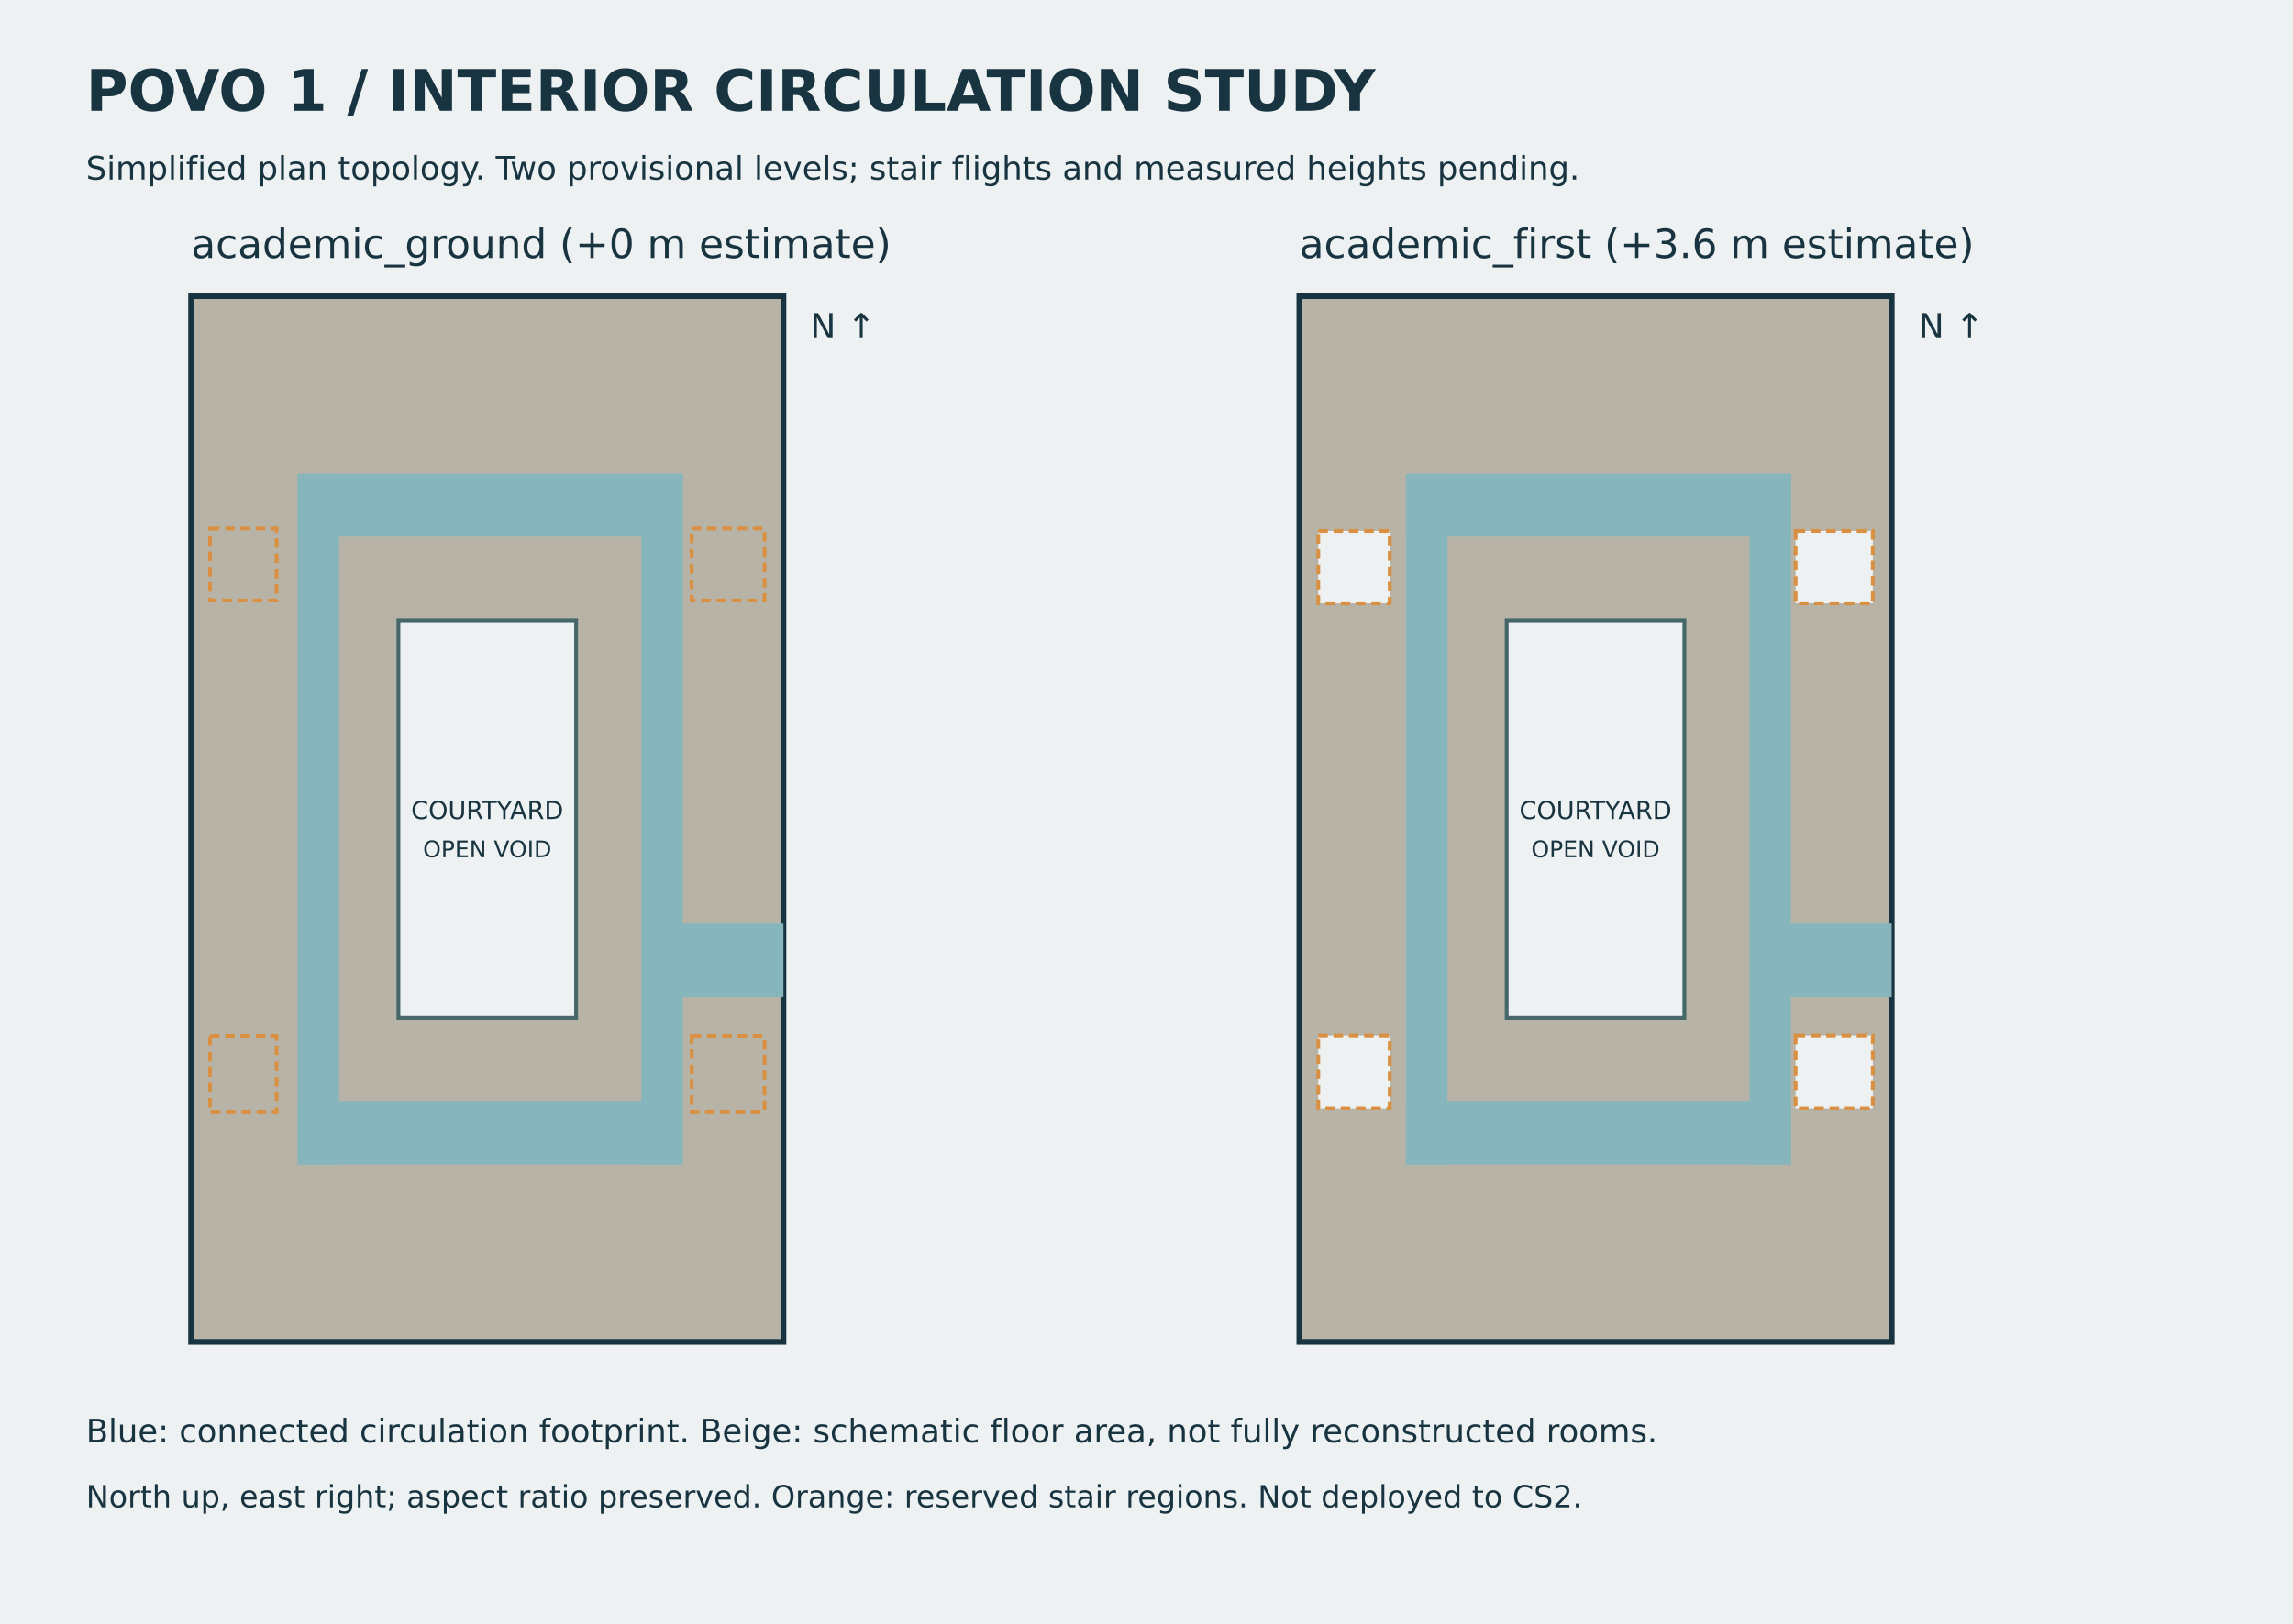
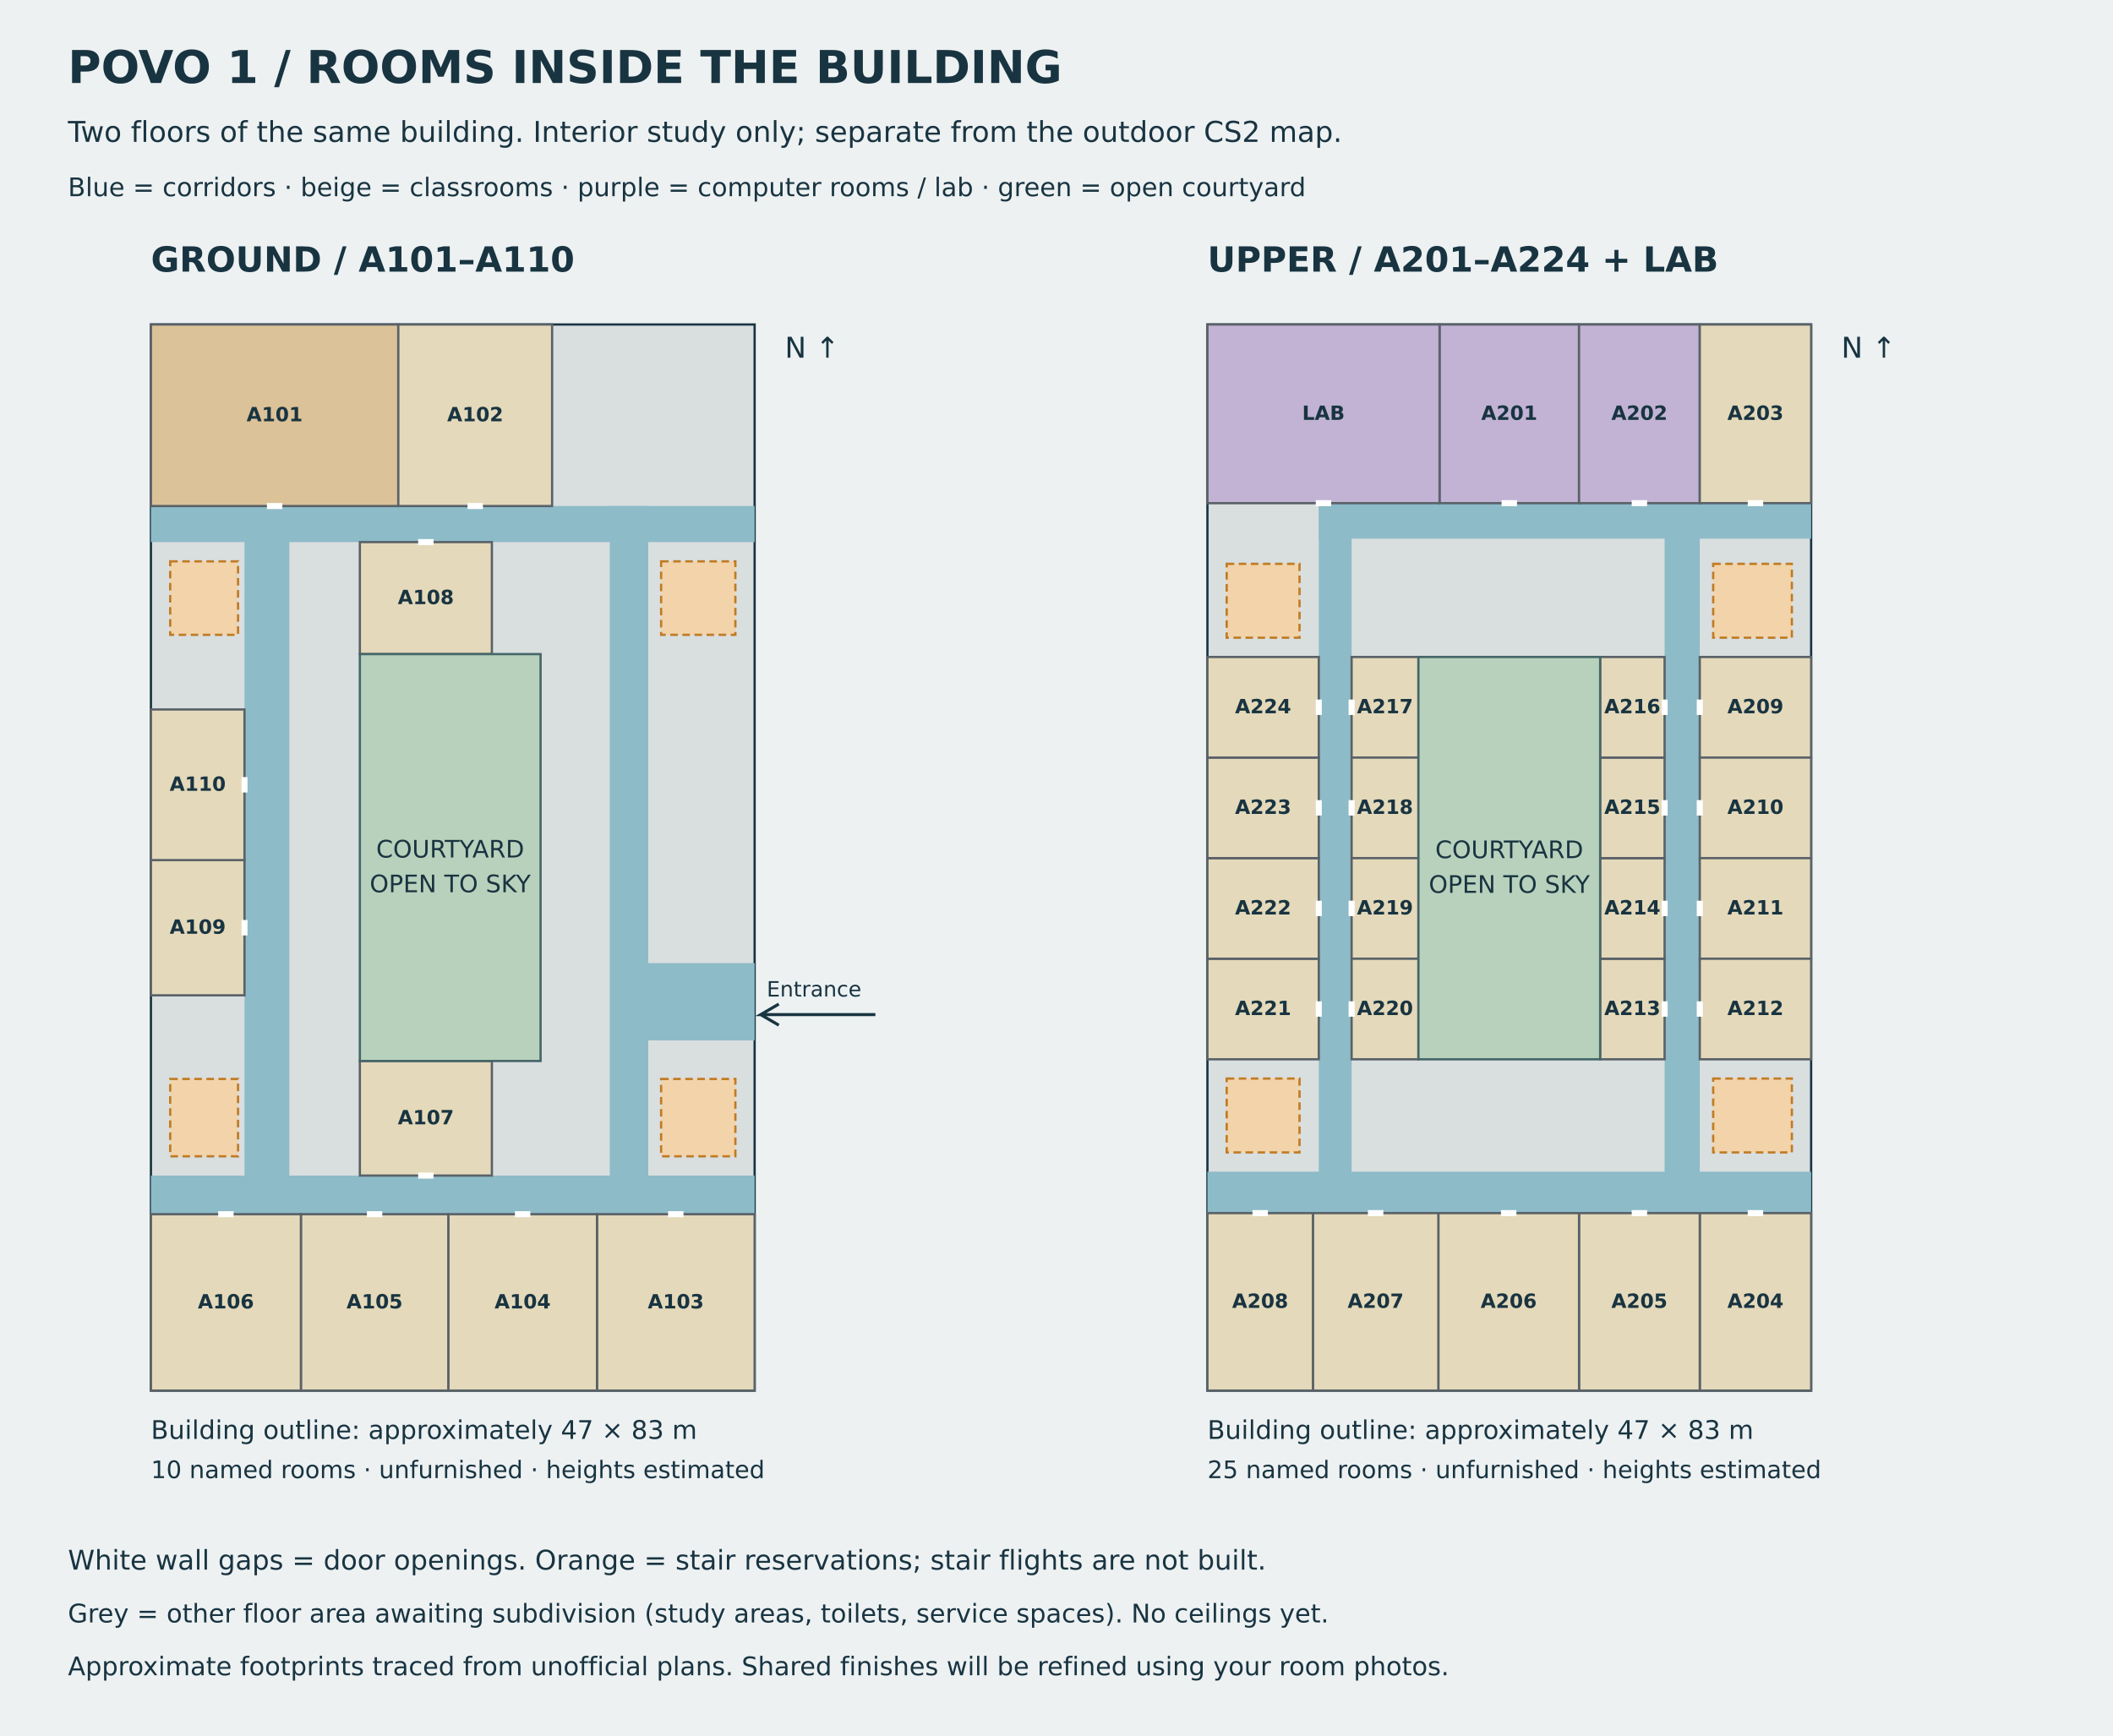
- <svg xmlns="http://www.w3.org/2000/svg" width="1200" height="850" viewBox="0 0 1200 850">
-   <rect width="1200" height="850" fill="#edf1f2" />
+ <svg xmlns="http://www.w3.org/2000/svg" width="1400" height="1150" viewBox="0 0 1400 1150">
+   <rect width="1400" height="1150" fill="#edf1f2" />
  <g font-family="DejaVu Sans, sans-serif" fill="#193441">
-     <text x="45" y="58" font-size="30" font-weight="bold">POVO 1 / INTERIOR CIRCULATION STUDY</text>
-     <text x="45" y="94" font-size="17">Simplified plan topology. Two provisional levels; stair flights and measured heights pending.</text>
-     <text x="100" y="135" font-size="21">academic_ground (+0 m estimate)</text>
-     <rect x="100" y="155" width="310" height="547.447" fill="#b7b4a7" stroke="#193441" stroke-width="3" />
-     <rect x="155.8" y="248.066" width="21.7" height="361.315" fill="#87b5bc" stroke="none" stroke-width="2" />
-     <rect x="155.8" y="248.066" width="201.5" height="32.847" fill="#87b5bc" stroke="none" stroke-width="2" />
-     <rect x="335.6" y="248.066" width="21.7" height="361.315" fill="#87b5bc" stroke="none" stroke-width="2" />
-     <rect x="155.8" y="576.534" width="201.5" height="32.847" fill="#87b5bc" stroke="none" stroke-width="2" />
-     <rect x="348.0" y="483.468" width="62" height="38.321" fill="#87b5bc" stroke="none" stroke-width="2" />
-     <rect x="208.5" y="324.709" width="93" height="208.03" fill="#edf1f2" stroke="#466769" stroke-width="2" />
-     <text x="255.0" y="428.723" text-anchor="middle" font-size="13">COURTYARD</text>
-     <text x="255.0" y="448.723" text-anchor="middle" font-size="12">OPEN VOID</text>
-     <rect x="109.894" y="542.42" width="34.841" height="39.718" fill="none" stroke="#d99042" stroke-width="2" stroke-dasharray="5 3" />
-     <rect x="109.894" y="276.631" width="34.841" height="37.734" fill="none" stroke="#d99042" stroke-width="2" stroke-dasharray="5 3" />
-     <rect x="361.974" y="542.42" width="38.132" height="39.718" fill="none" stroke="#d99042" stroke-width="2" stroke-dasharray="5 3" />
-     <rect x="361.974" y="276.631" width="38.132" height="37.734" fill="none" stroke="#d99042" stroke-width="2" stroke-dasharray="5 3" />
-     <text x="424" y="177" font-size="18">N ↑</text>
-     <text x="680" y="135" font-size="21">academic_first (+3.6 m estimate)</text>
-     <rect x="680" y="155" width="310" height="547.447" fill="#b7b4a7" stroke="#193441" stroke-width="3" />
-     <rect x="735.8" y="248.066" width="21.7" height="361.315" fill="#87b5bc" stroke="none" stroke-width="2" />
-     <rect x="735.8" y="248.066" width="201.5" height="32.847" fill="#87b5bc" stroke="none" stroke-width="2" />
-     <rect x="915.6" y="248.066" width="21.7" height="361.315" fill="#87b5bc" stroke="none" stroke-width="2" />
-     <rect x="735.8" y="576.534" width="201.5" height="32.847" fill="#87b5bc" stroke="none" stroke-width="2" />
-     <rect x="928.0" y="483.468" width="62" height="38.321" fill="#87b5bc" stroke="none" stroke-width="2" />
-     <rect x="788.5" y="324.709" width="93" height="208.03" fill="#edf1f2" stroke="#466769" stroke-width="2" />
-     <text x="835.0" y="428.723" text-anchor="middle" font-size="13">COURTYARD</text>
-     <text x="835.0" y="448.723" text-anchor="middle" font-size="12">OPEN VOID</text>
-     <rect x="689.894" y="542.213" width="37.397" height="37.935" fill="#edf1f2" stroke="#d99042" stroke-width="2" stroke-dasharray="5 3" />
-     <rect x="689.894" y="277.907" width="37.397" height="37.935" fill="#edf1f2" stroke="#d99042" stroke-width="2" stroke-dasharray="5 3" />
-     <rect x="939.699" y="542.213" width="40.407" height="37.935" fill="#edf1f2" stroke="#d99042" stroke-width="2" stroke-dasharray="5 3" />
-     <rect x="939.699" y="277.907" width="40.407" height="37.935" fill="#edf1f2" stroke="#d99042" stroke-width="2" stroke-dasharray="5 3" />
-     <text x="1004" y="177" font-size="18">N ↑</text>
-     <text x="45" y="755" font-size="17">Blue: connected circulation footprint. Beige: schematic floor area, not fully reconstructed rooms.</text>
-     <text x="45" y="789" font-size="16">North up, east right; aspect ratio preserved. Orange: reserved stair regions. Not deployed to CS2.</text>
+     <text x="45" y="55" font-size="30" font-weight="bold">POVO 1 / ROOMS INSIDE THE BUILDING</text>
+     <text x="45" y="94" font-size="19">Two floors of the same building. Interior study only; separate from the outdoor CS2 map.</text>
+     <text x="45" y="130" font-size="17">Blue = corridors · beige = classrooms · purple = computer rooms / lab · green = open courtyard</text>
+     <text x="100" y="180" font-size="23" font-weight="bold">GROUND / A101–A110</text>
+     <rect x="100" y="215.0" width="400" height="706.383" fill="#d9dedf" stroke="#193441" stroke-width="1.5" />
+     <rect x="161.996" y="335.29" width="29.724" height="464.95" fill="#8dbbc8" stroke="none" stroke-width="1.5" />
+     <rect x="100.0" y="335.29" width="400.0" height="23.887" fill="#8dbbc8" stroke="none" stroke-width="1.5" />
+     <rect x="404.034" y="335.29" width="25.478" height="464.95" fill="#8dbbc8" stroke="none" stroke-width="1.5" />
+     <rect x="100.0" y="778.912" width="400.0" height="25.594" fill="#8dbbc8" stroke="none" stroke-width="1.5" />
+     <rect x="416.773" y="638.147" width="83.227" height="51.187" fill="#8dbbc8" stroke="none" stroke-width="1.5" />
+     <rect x="100.0" y="215.0" width="163.907" height="120.29" fill="#dcc298" stroke="#5a6268" stroke-width="1.5" />
+     <text x="181.953" y="279.145" text-anchor="middle" font-size="13" font-weight="bold">A101</text>
+     <path d="M 176.847 335.29 L 187.06 335.29" stroke="#ffffff" stroke-width="4" />
+     <rect x="263.907" y="215.0" width="101.911" height="120.29" fill="#e4d9ba" stroke="#5a6268" stroke-width="1.5" />
+     <text x="314.862" y="279.145" text-anchor="middle" font-size="13" font-weight="bold">A102</text>
+     <path d="M 309.756 335.29 L 319.968 335.29" stroke="#ffffff" stroke-width="4" />
+     <rect x="395.541" y="804.506" width="104.459" height="116.877" fill="#e4d9ba" stroke="#5a6268" stroke-width="1.5" />
+     <text x="447.771" y="866.944" text-anchor="middle" font-size="13" font-weight="bold">A103</text>
+     <path d="M 442.664 804.506 L 452.877 804.506" stroke="#ffffff" stroke-width="4" />
+     <rect x="297.028" y="804.506" width="98.514" height="116.877" fill="#e4d9ba" stroke="#5a6268" stroke-width="1.5" />
+     <text x="346.285" y="866.944" text-anchor="middle" font-size="13" font-weight="bold">A104</text>
+     <path d="M 341.178 804.506 L 351.391 804.506" stroke="#ffffff" stroke-width="4" />
+     <rect x="199.363" y="804.506" width="97.665" height="116.877" fill="#e4d9ba" stroke="#5a6268" stroke-width="1.5" />
+     <text x="248.195" y="866.944" text-anchor="middle" font-size="13" font-weight="bold">A105</text>
+     <path d="M 243.089 804.506 L 253.302 804.506" stroke="#ffffff" stroke-width="4" />
+     <rect x="100.0" y="804.506" width="99.363" height="116.877" fill="#e4d9ba" stroke="#5a6268" stroke-width="1.5" />
+     <text x="149.682" y="866.944" text-anchor="middle" font-size="13" font-weight="bold">A106</text>
+     <path d="M 144.575 804.506 L 154.788 804.506" stroke="#ffffff" stroke-width="4" />
+     <rect x="238.429" y="702.984" width="87.473" height="75.928" fill="#e4d9ba" stroke="#5a6268" stroke-width="1.5" />
+     <text x="282.166" y="744.948" text-anchor="middle" font-size="13" font-weight="bold">A107</text>
+     <path d="M 277.059 778.912 L 287.272 778.912" stroke="#ffffff" stroke-width="4" />
+     <rect x="238.429" y="359.177" width="87.473" height="74.221" fill="#e4d9ba" stroke="#5a6268" stroke-width="1.5" />
+     <text x="282.166" y="400.288" text-anchor="middle" font-size="13" font-weight="bold">A108</text>
+     <path d="M 277.059 359.177 L 287.272 359.177" stroke="#ffffff" stroke-width="4" />
+     <rect x="100.0" y="569.898" width="61.996" height="89.578" fill="#e4d9ba" stroke="#5a6268" stroke-width="1.5" />
+     <text x="130.998" y="618.687" text-anchor="middle" font-size="13" font-weight="bold">A109</text>
+     <path d="M 161.996 609.58 L 161.996 619.793" stroke="#ffffff" stroke-width="4" />
+     <rect x="100.0" y="470.083" width="61.996" height="99.815" fill="#e4d9ba" stroke="#5a6268" stroke-width="1.5" />
+     <text x="130.998" y="523.99" text-anchor="middle" font-size="13" font-weight="bold">A110</text>
+     <path d="M 161.996 514.884 L 161.996 525.097" stroke="#ffffff" stroke-width="4" />
+     <rect x="238.429" y="433.399" width="119.745" height="269.586" fill="#b8d1bc" stroke="#466769" stroke-width="1.5" />
+     <text x="298.301" y="568.191" text-anchor="middle" font-size="16">COURTYARD</text>
+     <text x="298.301" y="591.191" text-anchor="middle" font-size="16">OPEN TO SKY</text>
+     <rect x="112.766" y="714.897" width="44.956" height="51.249" fill="#f2d3aa" stroke="#c07b23" stroke-width="1.5" stroke-dasharray="5 3" />
+     <rect x="112.766" y="371.943" width="44.956" height="48.689" fill="#f2d3aa" stroke="#c07b23" stroke-width="1.5" stroke-dasharray="5 3" />
+     <rect x="438.031" y="714.897" width="49.203" height="51.249" fill="#f2d3aa" stroke="#c07b23" stroke-width="1.5" stroke-dasharray="5 3" />
+     <rect x="438.031" y="371.943" width="49.203" height="48.689" fill="#f2d3aa" stroke="#c07b23" stroke-width="1.5" stroke-dasharray="5 3" />
+     <path d="M 580 672.272 L 504 672.272 l 12 -7 m -12 7 l 12 7" fill="none" stroke="#193441" stroke-width="2" />
+     <text x="508" y="660.272" font-size="14">Entrance</text>
+     <text x="520" y="237" font-size="19">N ↑</text>
+     <text x="100" y="953.383" font-size="17">Building outline: approximately 47 × 83 m</text>
+     <text x="100" y="979.383" font-size="16">10 named rooms · unfurnished · heights estimated</text>
+     <text x="800" y="180" font-size="23" font-weight="bold">UPPER / A201–A224 + LAB</text>
+     <rect x="800" y="215.0" width="400" height="706.383" fill="#d9dedf" stroke="#193441" stroke-width="1.5" />
+     <rect x="873.786" y="333.384" width="21.748" height="466.479" fill="#8dbbc8" stroke="none" stroke-width="1.5" />
+     <rect x="873.786" y="333.384" width="326.214" height="23.52" fill="#8dbbc8" stroke="none" stroke-width="1.5" />
+     <rect x="1102.913" y="333.384" width="23.301" height="466.479" fill="#8dbbc8" stroke="none" stroke-width="1.5" />
+     <rect x="800.0" y="776.343" width="400.0" height="27.44" fill="#8dbbc8" stroke="none" stroke-width="1.5" />
+     <rect x="953.786" y="215.0" width="92.427" height="118.384" fill="#c2b3d5" stroke="#5a6268" stroke-width="1.5" />
+     <text x="1000.0" y="278.192" text-anchor="middle" font-size="13" font-weight="bold">A201</text>
+     <path d="M 994.894 333.384 L 1005.106 333.384" stroke="#ffffff" stroke-width="4" />
+     <rect x="1046.214" y="215.0" width="80" height="118.384" fill="#c2b3d5" stroke="#5a6268" stroke-width="1.5" />
+     <text x="1086.214" y="278.192" text-anchor="middle" font-size="13" font-weight="bold">A202</text>
+     <path d="M 1081.107 333.384 L 1091.32 333.384" stroke="#ffffff" stroke-width="4" />
+     <rect x="1126.214" y="215.0" width="73.786" height="118.384" fill="#e4d9ba" stroke="#5a6268" stroke-width="1.5" />
+     <text x="1163.107" y="278.192" text-anchor="middle" font-size="13" font-weight="bold">A203</text>
+     <path d="M 1158 333.384 L 1168.213 333.384" stroke="#ffffff" stroke-width="4" />
+     <rect x="1126.214" y="803.783" width="73.786" height="117.6" fill="#e4d9ba" stroke="#5a6268" stroke-width="1.5" />
+     <text x="1163.107" y="866.583" text-anchor="middle" font-size="13" font-weight="bold">A204</text>
+     <path d="M 1158 803.783 L 1168.213 803.783" stroke="#ffffff" stroke-width="4" />
+     <rect x="1046.214" y="803.783" width="80" height="117.6" fill="#e4d9ba" stroke="#5a6268" stroke-width="1.5" />
+     <text x="1086.214" y="866.583" text-anchor="middle" font-size="13" font-weight="bold">A205</text>
+     <path d="M 1081.107 803.783 L 1091.32 803.783" stroke="#ffffff" stroke-width="4" />
+     <rect x="953.01" y="803.783" width="93.204" height="117.6" fill="#e4d9ba" stroke="#5a6268" stroke-width="1.5" />
+     <text x="999.612" y="866.583" text-anchor="middle" font-size="13" font-weight="bold">A206</text>
+     <path d="M 994.505 803.783 L 1004.718 803.783" stroke="#ffffff" stroke-width="4" />
+     <rect x="869.903" y="803.783" width="83.107" height="117.6" fill="#e4d9ba" stroke="#5a6268" stroke-width="1.5" />
+     <text x="911.456" y="866.583" text-anchor="middle" font-size="13" font-weight="bold">A207</text>
+     <path d="M 906.35 803.783 L 916.563 803.783" stroke="#ffffff" stroke-width="4" />
+     <rect x="800.0" y="803.783" width="69.903" height="117.6" fill="#e4d9ba" stroke="#5a6268" stroke-width="1.5" />
+     <text x="834.951" y="866.583" text-anchor="middle" font-size="13" font-weight="bold">A208</text>
+     <path d="M 829.845 803.783 L 840.058 803.783" stroke="#ffffff" stroke-width="4" />
+     <rect x="1126.214" y="435.304" width="73.786" height="66.64" fill="#e4d9ba" stroke="#5a6268" stroke-width="1.5" />
+     <text x="1163.107" y="472.624" text-anchor="middle" font-size="13" font-weight="bold">A209</text>
+     <path d="M 1126.214 463.517 L 1126.214 473.73" stroke="#ffffff" stroke-width="4" />
+     <rect x="1126.214" y="501.944" width="73.786" height="66.64" fill="#e4d9ba" stroke="#5a6268" stroke-width="1.5" />
+     <text x="1163.107" y="539.264" text-anchor="middle" font-size="13" font-weight="bold">A210</text>
+     <path d="M 1126.214 530.157 L 1126.214 540.37" stroke="#ffffff" stroke-width="4" />
+     <rect x="1126.214" y="568.583" width="73.786" height="66.64" fill="#e4d9ba" stroke="#5a6268" stroke-width="1.5" />
+     <text x="1163.107" y="605.903" text-anchor="middle" font-size="13" font-weight="bold">A211</text>
+     <path d="M 1126.214 596.797 L 1126.214 607.01" stroke="#ffffff" stroke-width="4" />
+     <rect x="1126.214" y="635.223" width="73.786" height="66.64" fill="#e4d9ba" stroke="#5a6268" stroke-width="1.5" />
+     <text x="1163.107" y="672.543" text-anchor="middle" font-size="13" font-weight="bold">A212</text>
+     <path d="M 1126.214 663.437 L 1126.214 673.65" stroke="#ffffff" stroke-width="4" />
+     <rect x="1060.194" y="635.223" width="42.718" height="66.64" fill="#e4d9ba" stroke="#5a6268" stroke-width="1.5" />
+     <text x="1081.553" y="672.543" text-anchor="middle" font-size="13" font-weight="bold">A213</text>
+     <path d="M 1102.913 663.437 L 1102.913 673.65" stroke="#ffffff" stroke-width="4" />
+     <rect x="1060.194" y="568.583" width="42.718" height="66.64" fill="#e4d9ba" stroke="#5a6268" stroke-width="1.5" />
+     <text x="1081.553" y="605.903" text-anchor="middle" font-size="13" font-weight="bold">A214</text>
+     <path d="M 1102.913 596.797 L 1102.913 607.01" stroke="#ffffff" stroke-width="4" />
+     <rect x="1060.194" y="501.944" width="42.718" height="66.64" fill="#e4d9ba" stroke="#5a6268" stroke-width="1.5" />
+     <text x="1081.553" y="539.264" text-anchor="middle" font-size="13" font-weight="bold">A215</text>
+     <path d="M 1102.913 530.157 L 1102.913 540.37" stroke="#ffffff" stroke-width="4" />
+     <rect x="1060.194" y="435.304" width="42.718" height="66.64" fill="#e4d9ba" stroke="#5a6268" stroke-width="1.5" />
+     <text x="1081.553" y="472.624" text-anchor="middle" font-size="13" font-weight="bold">A216</text>
+     <path d="M 1102.913 463.517 L 1102.913 473.73" stroke="#ffffff" stroke-width="4" />
+     <rect x="895.534" y="435.304" width="44.272" height="66.64" fill="#e4d9ba" stroke="#5a6268" stroke-width="1.5" />
+     <text x="917.67" y="472.624" text-anchor="middle" font-size="13" font-weight="bold">A217</text>
+     <path d="M 895.534 463.517 L 895.534 473.73" stroke="#ffffff" stroke-width="4" />
+     <rect x="895.534" y="501.944" width="44.272" height="66.64" fill="#e4d9ba" stroke="#5a6268" stroke-width="1.5" />
+     <text x="917.67" y="539.264" text-anchor="middle" font-size="13" font-weight="bold">A218</text>
+     <path d="M 895.534 530.157 L 895.534 540.37" stroke="#ffffff" stroke-width="4" />
+     <rect x="895.534" y="568.583" width="44.272" height="66.64" fill="#e4d9ba" stroke="#5a6268" stroke-width="1.5" />
+     <text x="917.67" y="605.903" text-anchor="middle" font-size="13" font-weight="bold">A219</text>
+     <path d="M 895.534 596.797 L 895.534 607.01" stroke="#ffffff" stroke-width="4" />
+     <rect x="895.534" y="635.223" width="44.272" height="66.64" fill="#e4d9ba" stroke="#5a6268" stroke-width="1.5" />
+     <text x="917.67" y="672.543" text-anchor="middle" font-size="13" font-weight="bold">A220</text>
+     <path d="M 895.534 663.437 L 895.534 673.65" stroke="#ffffff" stroke-width="4" />
+     <rect x="800.0" y="635.223" width="73.786" height="66.64" fill="#e4d9ba" stroke="#5a6268" stroke-width="1.5" />
+     <text x="836.893" y="672.543" text-anchor="middle" font-size="13" font-weight="bold">A221</text>
+     <path d="M 873.786 663.437 L 873.786 673.65" stroke="#ffffff" stroke-width="4" />
+     <rect x="800.0" y="568.583" width="73.786" height="66.64" fill="#e4d9ba" stroke="#5a6268" stroke-width="1.5" />
+     <text x="836.893" y="605.903" text-anchor="middle" font-size="13" font-weight="bold">A222</text>
+     <path d="M 873.786 596.797 L 873.786 607.01" stroke="#ffffff" stroke-width="4" />
+     <rect x="800.0" y="501.944" width="73.786" height="66.64" fill="#e4d9ba" stroke="#5a6268" stroke-width="1.5" />
+     <text x="836.893" y="539.264" text-anchor="middle" font-size="13" font-weight="bold">A223</text>
+     <path d="M 873.786 530.157 L 873.786 540.37" stroke="#ffffff" stroke-width="4" />
+     <rect x="800.0" y="435.304" width="73.786" height="66.64" fill="#e4d9ba" stroke="#5a6268" stroke-width="1.5" />
+     <text x="836.893" y="472.624" text-anchor="middle" font-size="13" font-weight="bold">A224</text>
+     <path d="M 873.786 463.517 L 873.786 473.73" stroke="#ffffff" stroke-width="4" />
+     <rect x="800.0" y="215.0" width="153.786" height="118.384" fill="#c2b3d5" stroke="#5a6268" stroke-width="1.5" />
+     <text x="876.893" y="278.192" text-anchor="middle" font-size="13" font-weight="bold">LAB</text>
+     <path d="M 871.787 333.384 L 882 333.384" stroke="#ffffff" stroke-width="4" />
+     <rect x="939.806" y="435.304" width="120.388" height="266.56" fill="#b8d1bc" stroke="#466769" stroke-width="1.5" />
+     <text x="1000.0" y="568.583" text-anchor="middle" font-size="16">COURTYARD</text>
+     <text x="1000.0" y="591.583" text-anchor="middle" font-size="16">OPEN TO SKY</text>
+     <rect x="812.766" y="714.629" width="48.254" height="48.948" fill="#f2d3aa" stroke="#c07b23" stroke-width="1.5" stroke-dasharray="5 3" />
+     <rect x="812.766" y="373.59" width="48.254" height="48.948" fill="#f2d3aa" stroke="#c07b23" stroke-width="1.5" stroke-dasharray="5 3" />
+     <rect x="1135.096" y="714.629" width="52.138" height="48.948" fill="#f2d3aa" stroke="#c07b23" stroke-width="1.5" stroke-dasharray="5 3" />
+     <rect x="1135.096" y="373.59" width="52.138" height="48.948" fill="#f2d3aa" stroke="#c07b23" stroke-width="1.5" stroke-dasharray="5 3" />
+     <text x="1220" y="237" font-size="19">N ↑</text>
+     <text x="800" y="953.383" font-size="17">Building outline: approximately 47 × 83 m</text>
+     <text x="800" y="979.383" font-size="16">25 named rooms · unfurnished · heights estimated</text>
+     <text x="45" y="1040" font-size="18">White wall gaps = door openings. Orange = stair reservations; stair flights are not built.</text>
+     <text x="45" y="1075" font-size="17">Grey = other floor area awaiting subdivision (study areas, toilets, service spaces). No ceilings yet.</text>
+     <text x="45" y="1110" font-size="17">Approximate footprints traced from unofficial plans. Shared finishes will be refined using your room photos.</text>
  </g>
</svg>
